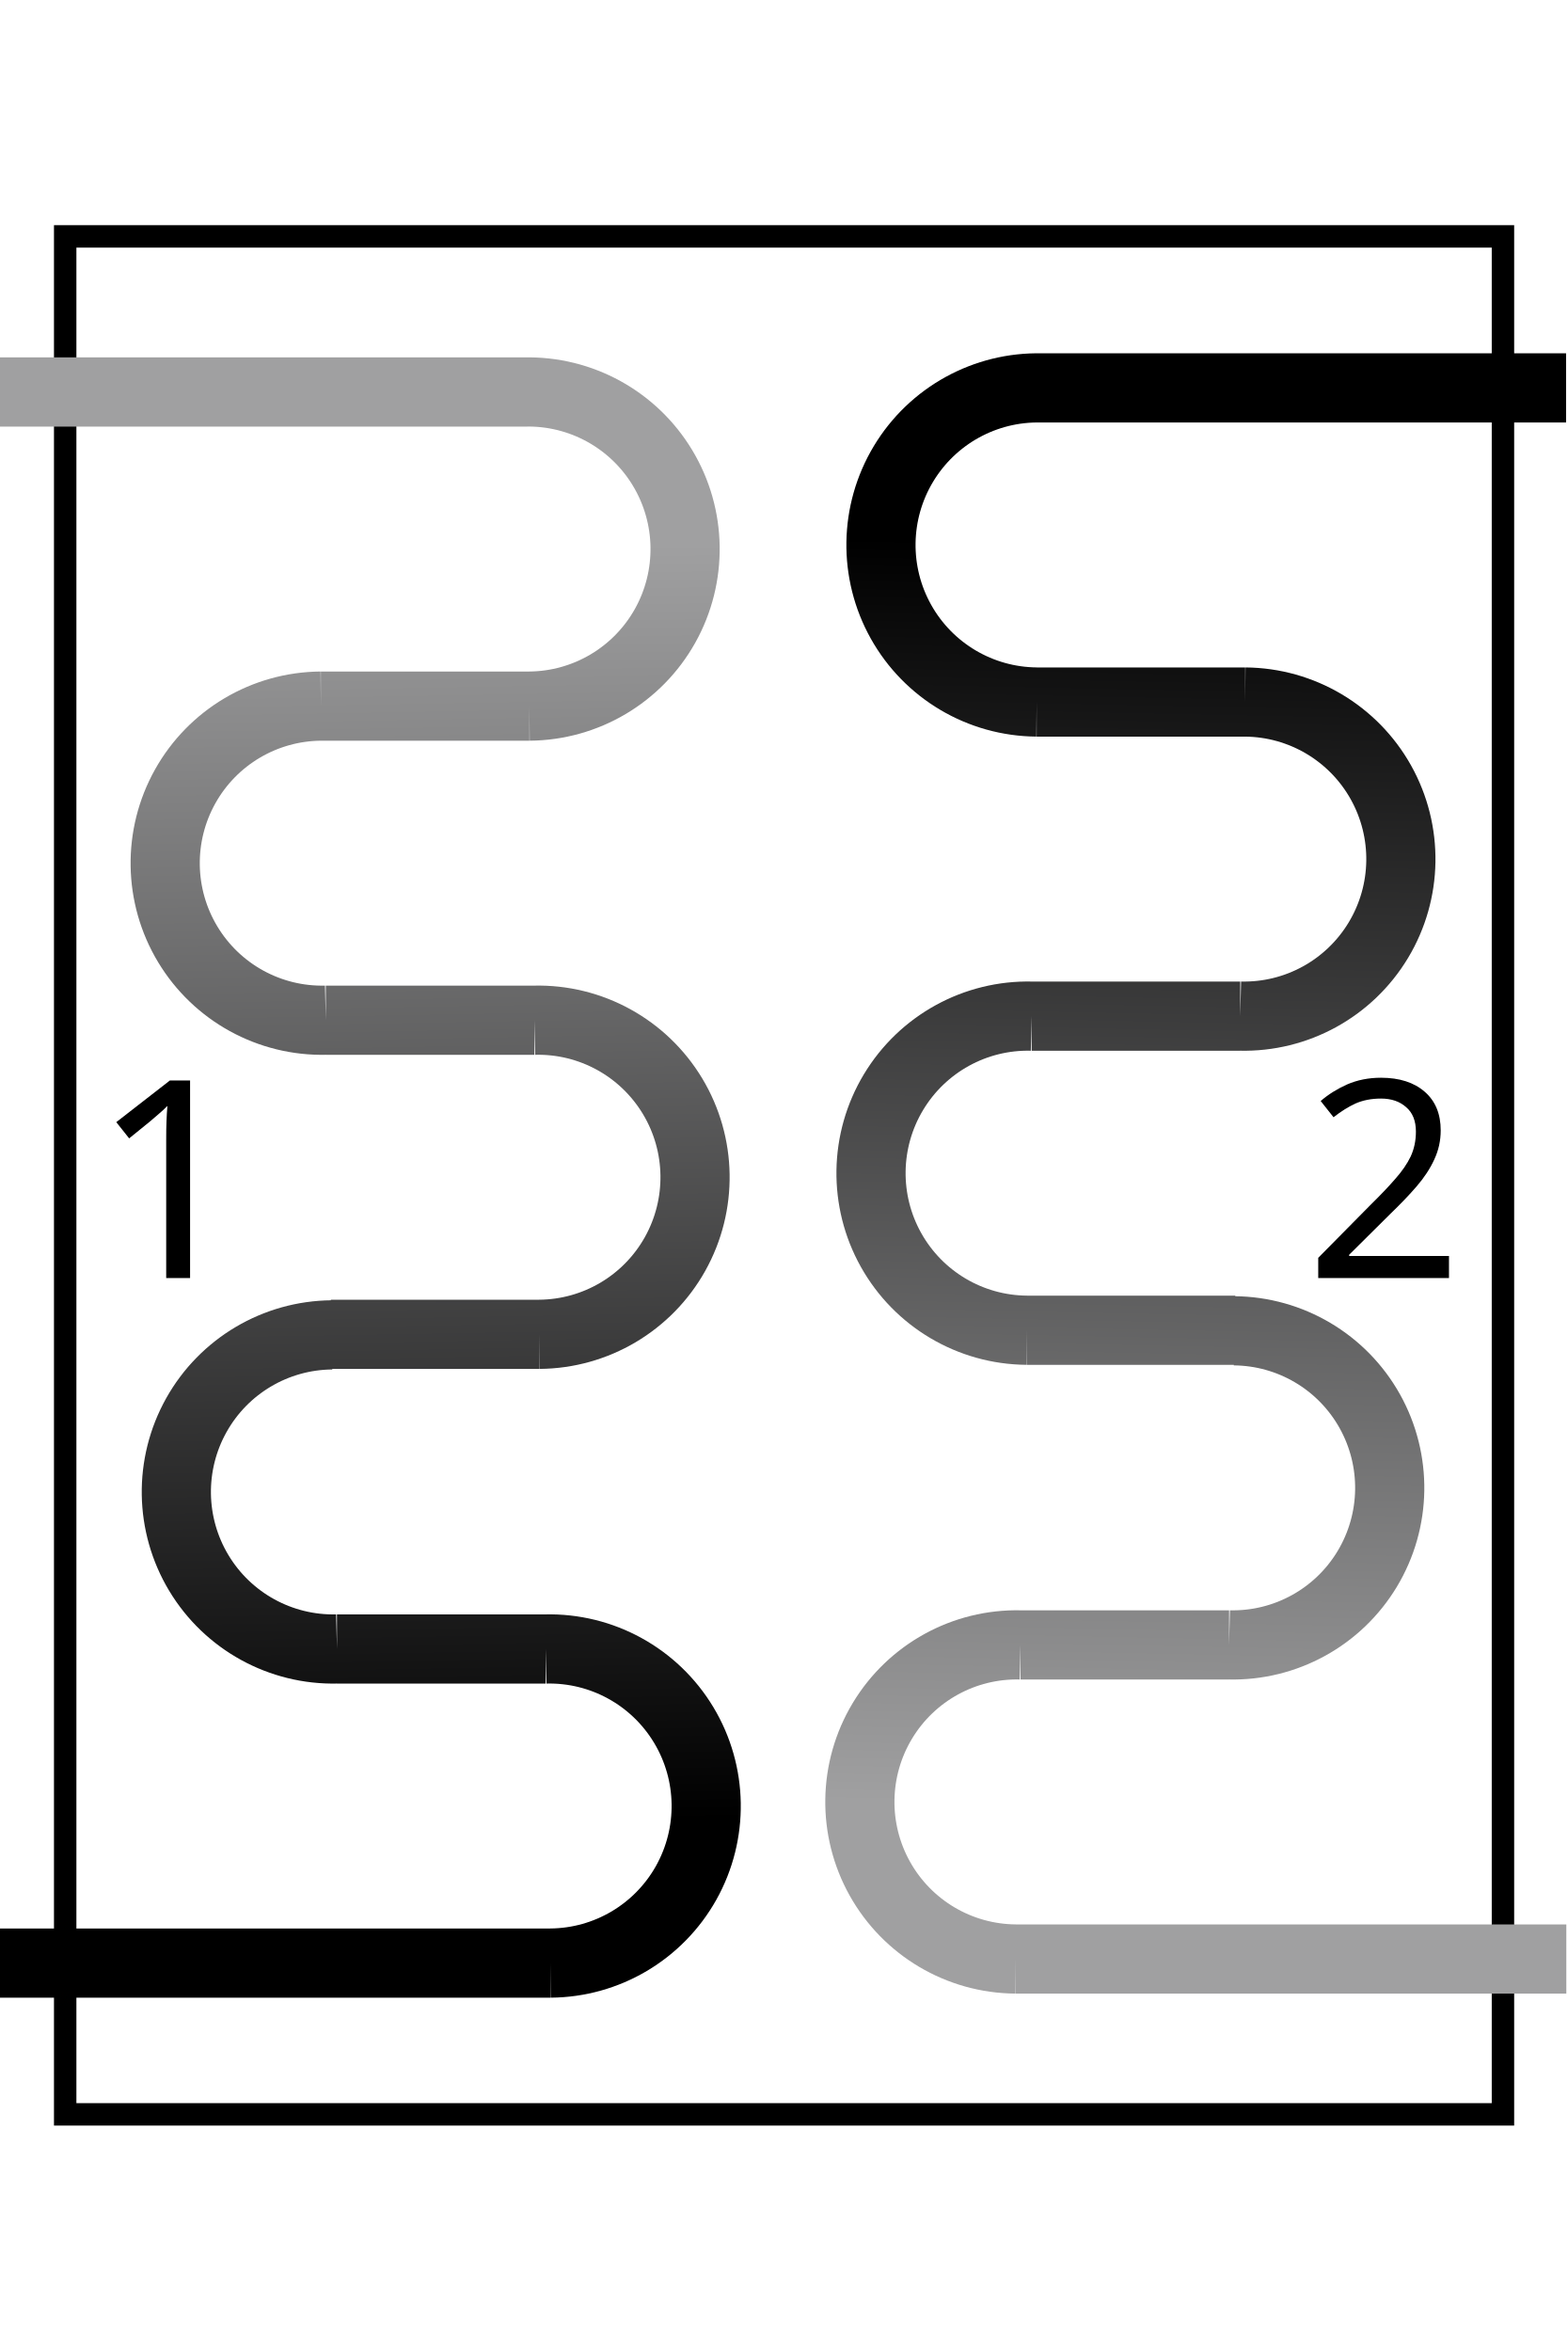
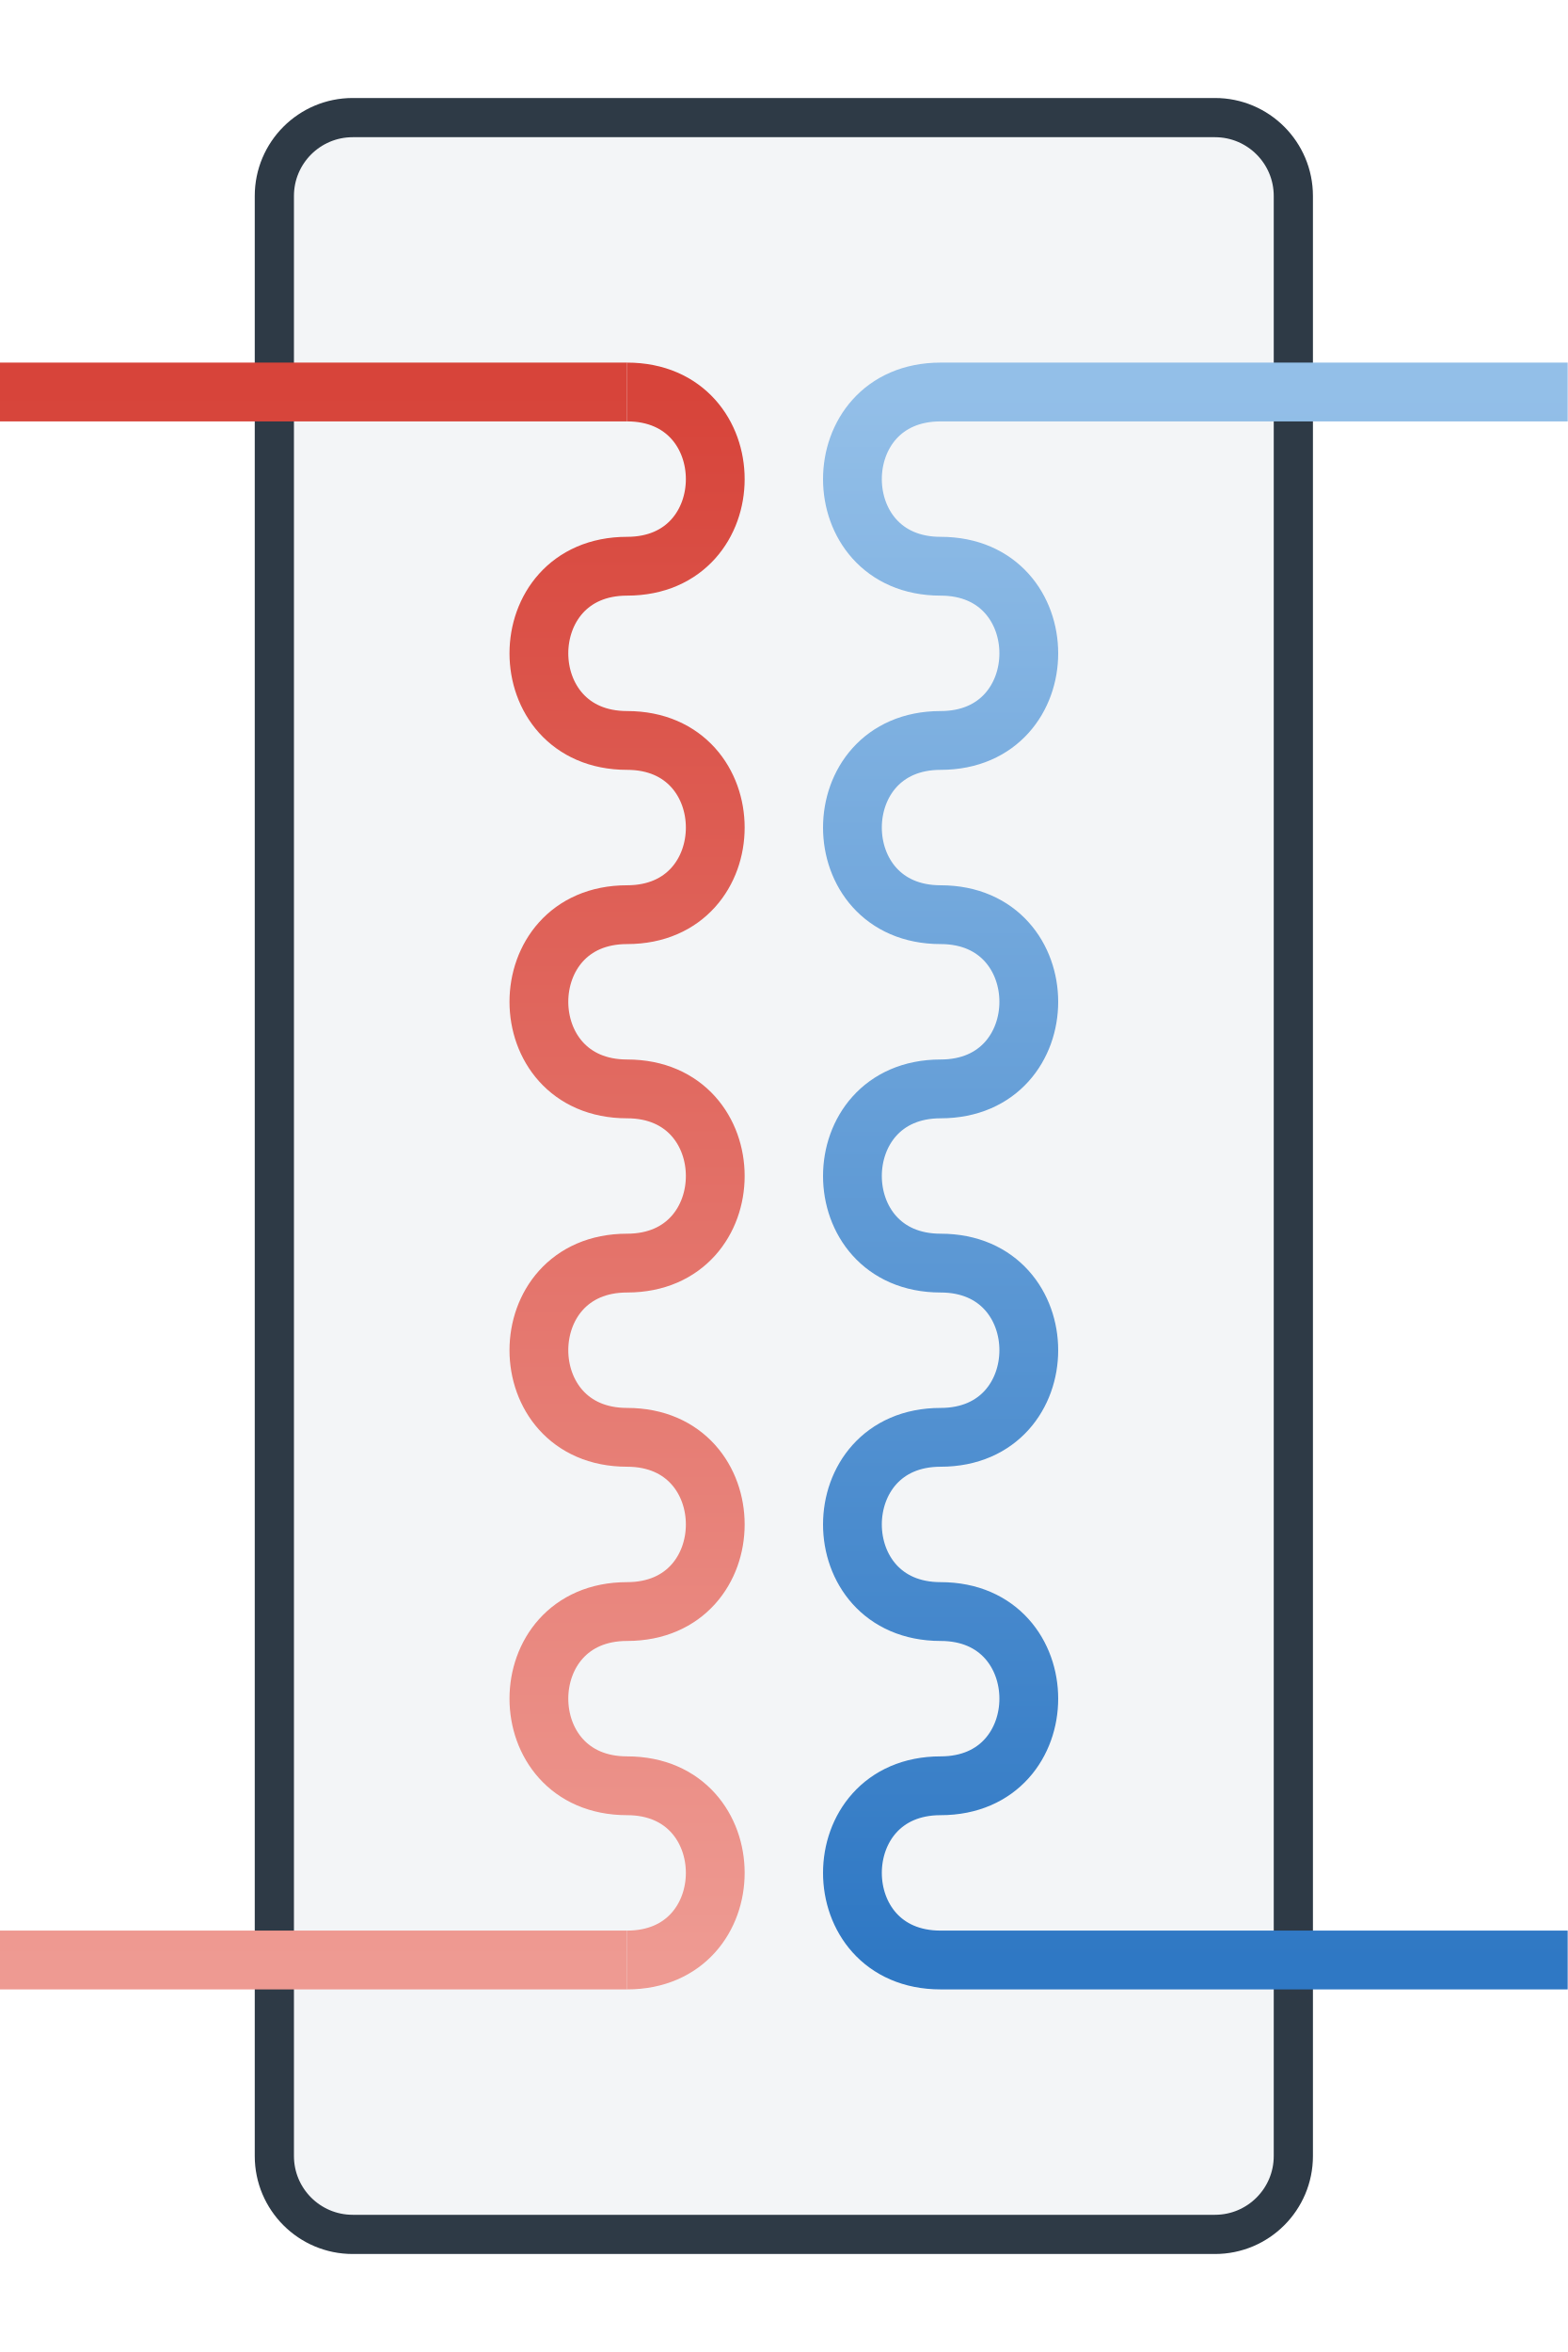
- <svg xmlns="http://www.w3.org/2000/svg" xmlns:xlink="http://www.w3.org/1999/xlink" id="svg1012" version="1.1" viewBox="0 0 80 120" height="120mm" width="80mm">
-   <defs id="defs1006">
-     <linearGradient id="linearGradient1382">
-       <stop style="stop-color:#000000;stop-opacity:1" offset="0" id="stop1378" />
-       <stop style="stop-color:#a0a0a1;stop-opacity:1" offset="1" id="stop1380" />
+ <svg xmlns="http://www.w3.org/2000/svg" version="1.1" width="80mm" height="120mm" viewBox="0 0 80 120">
+   <defs>
+     <linearGradient id="h1" gradientUnits="userSpaceOnUse" x1="0" y1="20" x2="0" y2="100">
+       <stop offset="0" stop-color="#D7443A" />
+       <stop offset="1" stop-color="#EE9A92" />
    </linearGradient>
-     <linearGradient xlink:href="#linearGradient1382" id="linearGradient1048" x1="119.752" y1="101.365" x2="118.439" y2="165.828" gradientUnits="userSpaceOnUse" gradientTransform="translate(-9.52256,-9.173023)" />
-     <linearGradient xlink:href="#linearGradient1382" id="linearGradient13181" x1="101.279" y1="157.55" x2="100.151" y2="92.47" gradientUnits="userSpaceOnUse" />
+     <linearGradient id="h2" gradientUnits="userSpaceOnUse" x1="0" y1="20" x2="0" y2="100">
+       <stop offset="0" stop-color="#93BFE8" />
+       <stop offset="1" stop-color="#2F78C4" />
+     </linearGradient>
  </defs>
-   <g transform="translate(-65.07738,-64.73214)" id="layer1">
-     <rect y="76.793" x="68.404" height="95.815" width="73.37" id="rect1587" style="fill:none;stroke:#000000;stroke-width:1.144;stroke-miterlimit:4;stroke-dasharray:none" />
-     <path id="path914" style="fill:none;stroke:url(#linearGradient1048);stroke-width:3.53;stroke-linecap:butt;stroke-linejoin:miter;stroke-miterlimit:4;stroke-dasharray:none;stroke-opacity:1" d="m 116.9,164.681 h 28.108 M 118.089,84.523 h 26.906 m -27.018,16.026 a 8.004,8.014 0 0 1 -6.923,-4.098 8.004,8.014 0 0 1 0.128,-8.051 8.004,8.014 0 0 1 7.049,-3.876 m -0.254,16.026 h 10.645 m 0,0 a 8.004,8.014 0 0 1 6.923,4.098 8.004,8.014 0 0 1 -0.128,8.051 8.004,8.014 0 0 1 -7.049,3.876 m -10.899,16.026 a 8.004,8.014 0 0 1 -6.923,-4.098 8.004,8.014 0 0 1 0.128,-8.051 8.004,8.014 0 0 1 7.049,-3.876 m 10.33,16.054 a 8.004,8.014 0 0 1 6.923,4.098 8.004,8.014 0 0 1 -0.128,8.051 8.004,8.014 0 0 1 -7.049,3.876 m -10.899,16.026 a 8.004,8.014 0 0 1 -6.923,-4.098 8.004,8.014 0 0 1 0.128,-8.051 8.004,8.014 0 0 1 7.049,-3.876 m 0,0 h 10.645 m -10.33,-16.054 h 10.645 m -10.391,-16.026 h 10.645" />
-     <path d="m 93.172,164.89 h -28.108 m 26.919,-80.158 h -26.906 m 27.018,16.026 A 8.004,8.014 0 0 0 99.018,96.66 8.004,8.014 0 0 0 98.89,88.609 8.004,8.014 0 0 0 91.841,84.732 m 0.254,16.026 h -10.645 m 0,0 a 8.004,8.014 0 0 0 -6.923,4.098 8.004,8.014 0 0 0 0.128,8.051 8.004,8.014 0 0 0 7.049,3.876 m 10.899,16.026 a 8.004,8.014 0 0 0 6.923,-4.098 8.004,8.014 0 0 0 -0.128,-8.051 8.004,8.014 0 0 0 -7.049,-3.876 m -10.33,16.054 a 8.004,8.014 0 0 0 -6.923,4.098 8.004,8.014 0 0 0 0.128,8.051 8.004,8.014 0 0 0 7.049,3.876 m 10.899,16.026 a 8.004,8.014 0 0 0 6.923,-4.098 8.004,8.014 0 0 0 -0.128,-8.051 8.004,8.014 0 0 0 -7.049,-3.876 m 0,0 h -10.645 m 10.33,-16.054 h -10.645 m 10.391,-16.026 h -10.645" style="fill:none;stroke:url(#linearGradient13181);stroke-width:3.53;stroke-linecap:butt;stroke-linejoin:miter;stroke-miterlimit:4;stroke-dasharray:none;stroke-opacity:1" id="path1050" />
-     <text xml:space="preserve" style="font-style:normal;font-weight:normal;font-size:14.111px;line-height:1.25;font-family:sans-serif;fill:#000000;fill-opacity:1;stroke:none;stroke-width:0.265" x="131.676" y="129.935" id="text2618">
-       <tspan id="tspan2616" style="font-size:14.111px;stroke-width:0.265" x="131.676" y="129.935">2</tspan>
-     </text>
-     <text xml:space="preserve" style="font-style:normal;font-weight:normal;font-size:14.111px;line-height:1.25;font-family:sans-serif;fill:#000000;fill-opacity:1;stroke:none;stroke-width:0.265" x="69.763" y="129.935" id="text6884">
-       <tspan id="tspan6882" style="font-size:14.111px;stroke-width:0.265" x="69.763" y="129.935">1</tspan>
-     </text>
-   </g>
+   <rect x="14" y="6" width="52" height="108" rx="4" fill="#F3F5F7" stroke="#2E3A46" stroke-width="2" />
+   <polyline points="0,20 32,20" fill="none" stroke="url(#h1)" stroke-width="3" stroke-linecap="butt" stroke-linejoin="round" />
+   <path d="M 32,20 C 38,20 38,28.889 32,28.889 C 26,28.889 26,37.778 32,37.778 C 38,37.778 38,46.667 32,46.667 C 26,46.667 26,55.556 32,55.556 C 38,55.556 38,64.444 32,64.444 C 26,64.444 26,73.333 32,73.333 C 38,73.333 38,82.222 32,82.222 C 26,82.222 26,91.111 32,91.111 C 38,91.111 38,100 32,100" fill="none" stroke="url(#h1)" stroke-width="3" stroke-linecap="butt" stroke-linejoin="round" />
+   <polyline points="32,100 0,100" fill="none" stroke="url(#h1)" stroke-width="3" stroke-linecap="butt" stroke-linejoin="round" />
+   <polyline points="80,20 48,20" fill="none" stroke="url(#h2)" stroke-width="3" stroke-linecap="butt" stroke-linejoin="round" />
+   <path d="M 48,20 C 42,20 42,28.889 48,28.889 C 54,28.889 54,37.778 48,37.778 C 42,37.778 42,46.667 48,46.667 C 54,46.667 54,55.556 48,55.556 C 42,55.556 42,64.444 48,64.444 C 54,64.444 54,73.333 48,73.333 C 42,73.333 42,82.222 48,82.222 C 54,82.222 54,91.111 48,91.111 C 42,91.111 42,100 48,100" fill="none" stroke="url(#h2)" stroke-width="3" stroke-linecap="butt" stroke-linejoin="round" />
+   <polyline points="48,100 80,100" fill="none" stroke="url(#h2)" stroke-width="3" stroke-linecap="butt" stroke-linejoin="round" />
</svg>
